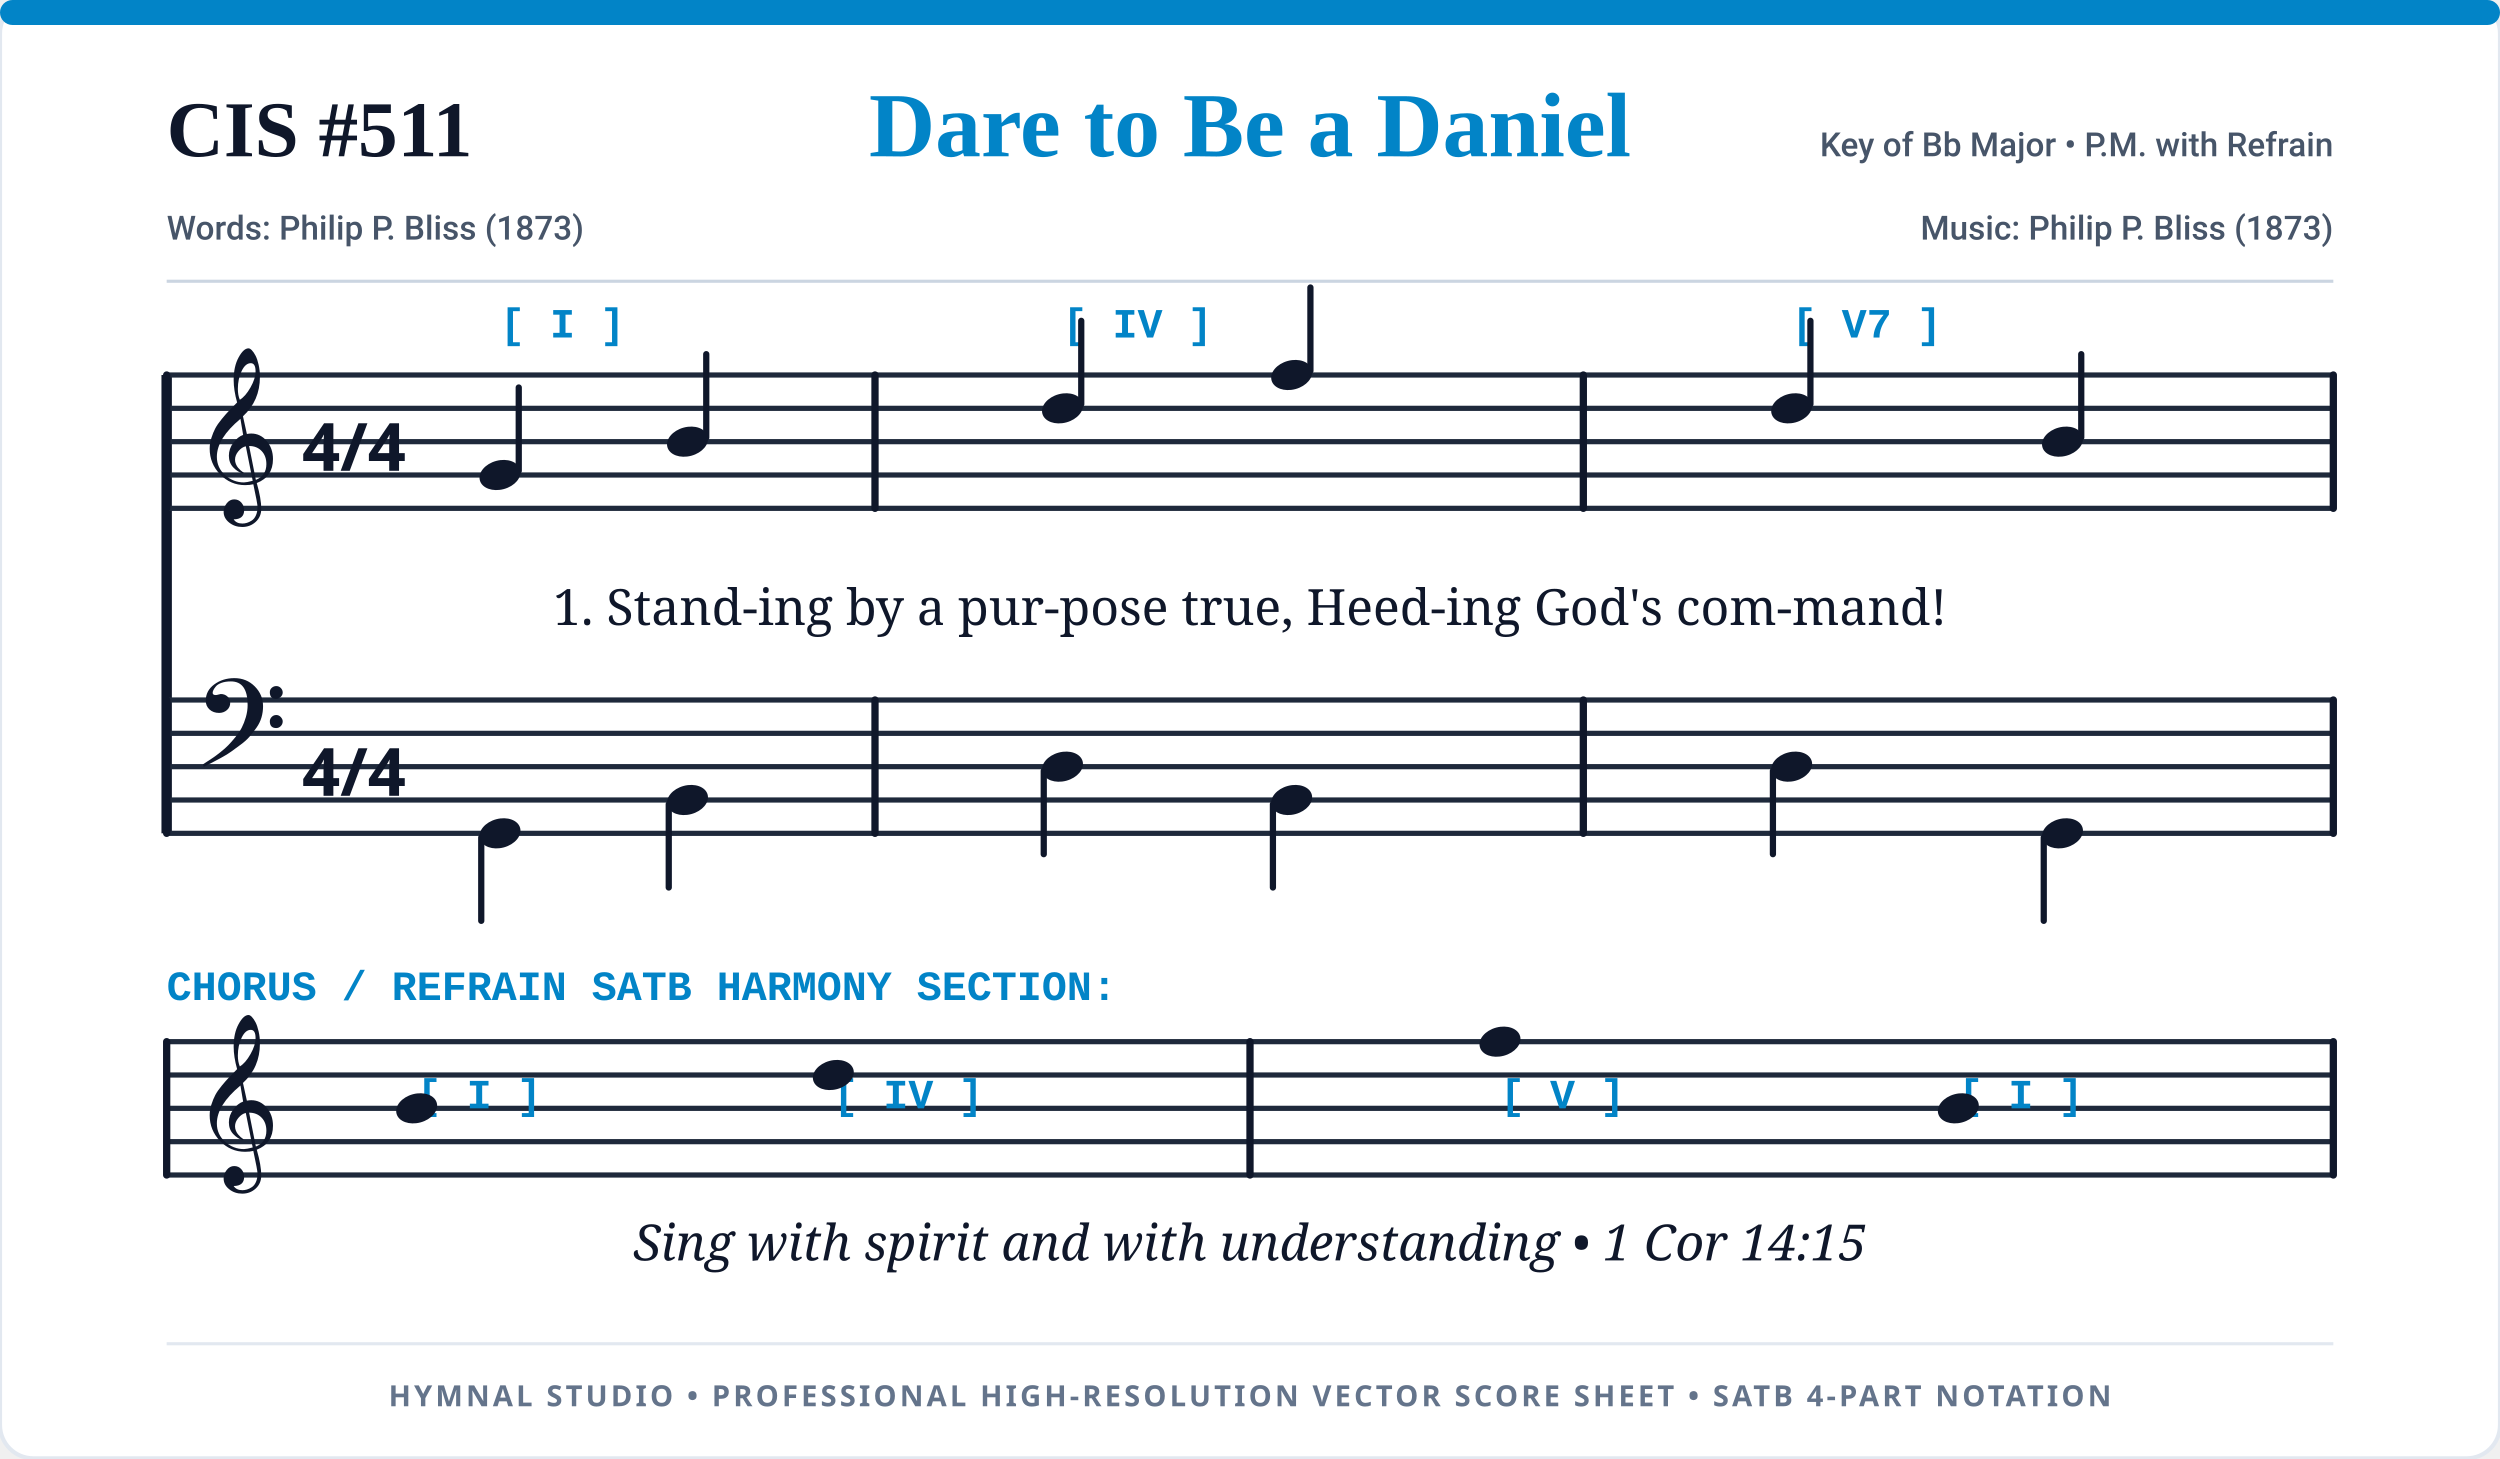
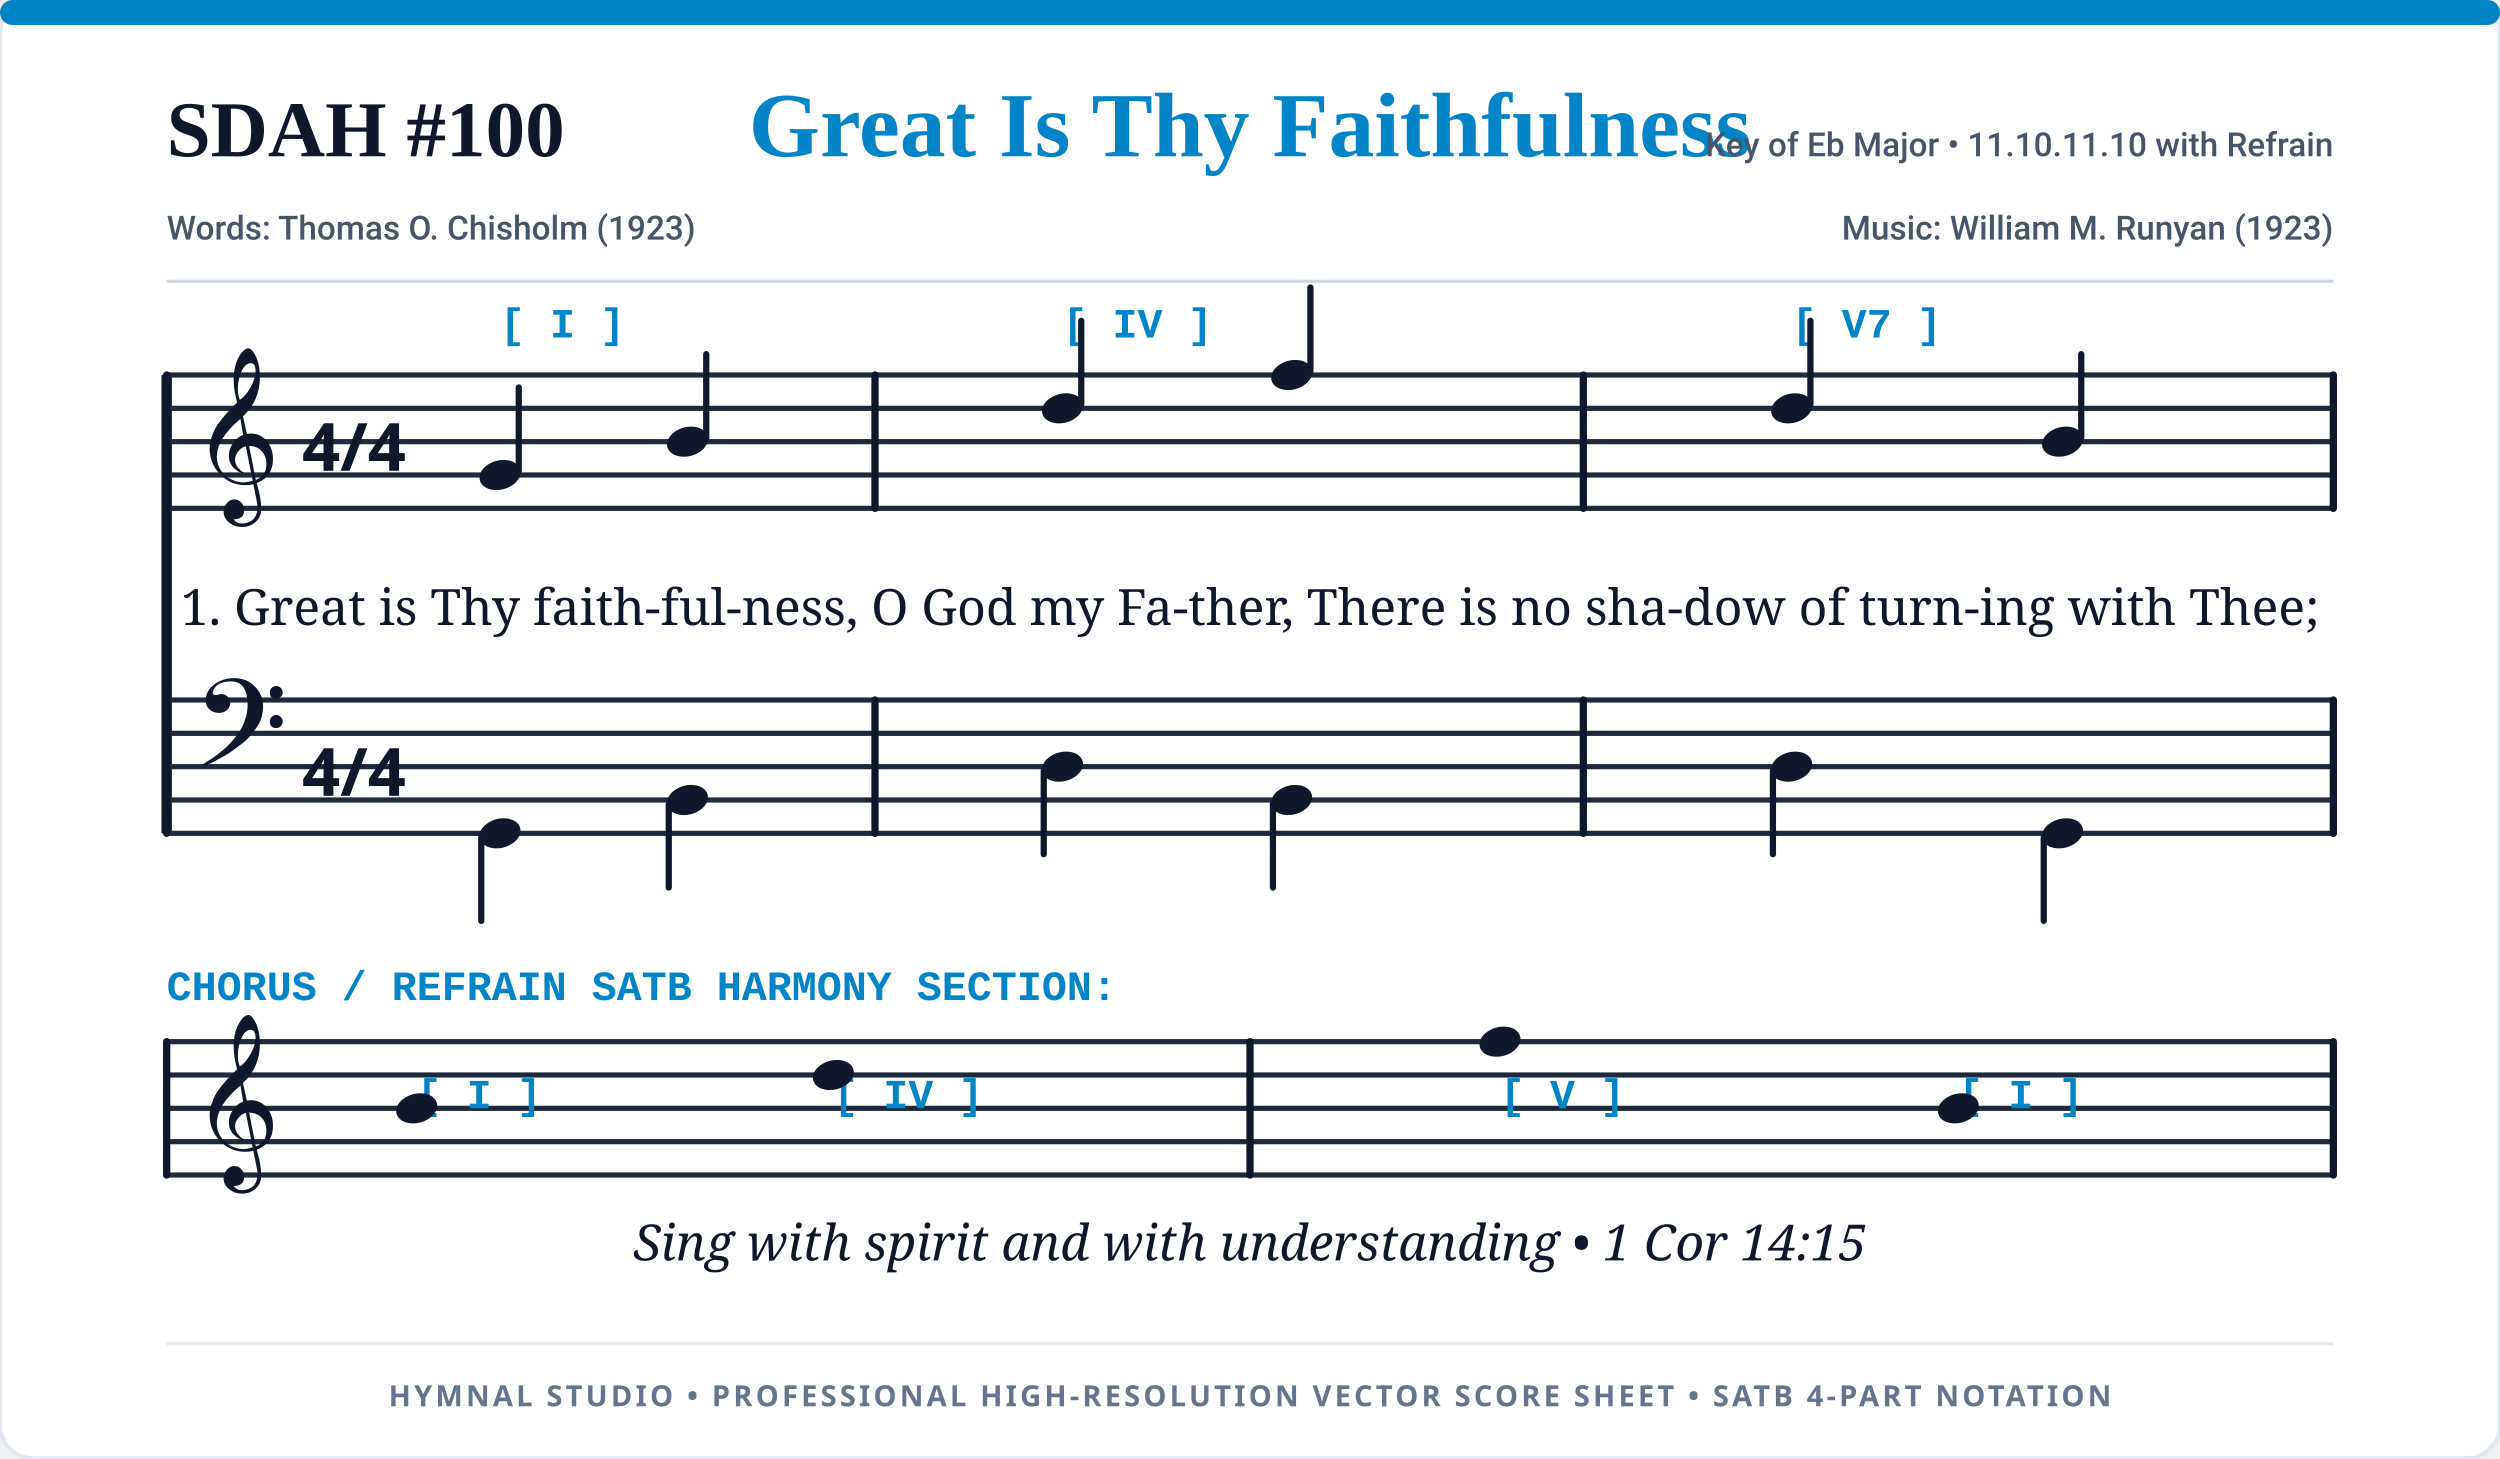
<svg xmlns="http://www.w3.org/2000/svg" viewBox="0 0 1200 700" width="100%" height="100%">
  <defs>
    <style>
      .score-bg { fill: #ffffff; }
      .header-num { font-family: 'Cinzel', 'Times New Roman', serif; font-size: 38px; font-weight: bold; fill: #0f172a; }
      .header-title { font-family: 'Georgia', 'Times New Roman', serif; font-size: 44px; font-weight: bold; fill: #0284c7; text-anchor: middle; }
      .meta-text { font-family: -apple-system, BlinkMacSystemFont, 'Segoe UI', Roboto, sans-serif; font-size: 16px; fill: #475569; font-weight: 500; }
      .staff-line { stroke: #1e293b; stroke-width: 2.5; stroke-linecap: round; }
      .bar-line { stroke: #0f172a; stroke-width: 3.5; stroke-linecap: round; }
      .clef-symbol { fill: #0f172a; font-family: serif; font-size: 72px; }
      .time-sig { font-family: sans-serif; font-size: 32px; font-weight: 800; fill: #0f172a; }
      .note-head { fill: #0f172a; }
      .note-stem { stroke: #0f172a; stroke-width: 3; stroke-linecap: round; }
      .lyric-text { font-family: 'Georgia', serif; font-size: 24px; fill: #0f172a; text-anchor: middle; font-weight: 500; }
      .chord-badge { font-family: 'Courier New', monospace; font-size: 20px; font-weight: 900; fill: #0284c7; }
      .footer-brand { font-family: sans-serif; font-size: 14px; fill: #64748b; font-weight: 600; text-anchor: middle; letter-spacing: 1.5px; }
      .stave-bracket { stroke: #0f172a; stroke-width: 5; fill: none; }
    </style>
  </defs>
  <rect width="1200" height="700" class="score-bg" rx="16" stroke="#e2e8f0" stroke-width="2" />
  <rect x="0" y="0" width="1200" height="12" fill="#0284c7" rx="6" />
-   <text x="80" y="75" class="header-num">CIS #511</text>
-   <text x="600" y="75" class="header-title">Dare to Be a Daniel</text>
-   <text x="1120" y="75" class="meta-text" text-anchor="end">Key of Bb Major • P.M. with Refrain</text>
-   <text x="80" y="115" class="meta-text">Words: Philip P. Bliss (1873)</text>
-   <text x="1120" y="115" class="meta-text" text-anchor="end">Music: Philip P. Bliss (1873)</text>
+   <text x="80" y="75" class="header-num">SDAH #100</text>
+   <text x="600" y="75" class="header-title">Great Is Thy Faithfulness</text>
+   <text x="1120" y="75" class="meta-text" text-anchor="end">Key of Eb Major • 11.10.11.10 with Refrain</text>
+   <text x="80" y="115" class="meta-text">Words: Thomas O. Chisholm (1923)</text>
+   <text x="1120" y="115" class="meta-text" text-anchor="end">Music: William M. Runyan (1923)</text>
  <line x1="80" y1="135" x2="1120" y2="135" stroke="#cbd5e1" stroke-width="1.5" />
  <line x1="80" y1="180" x2="80" y2="400" class="stave-bracket" />
  <g transform="translate(80, 180)">
    <line x1="0" y1="0" x2="1040" y2="0" class="staff-line" />
    <line x1="0" y1="16" x2="1040" y2="16" class="staff-line" />
    <line x1="0" y1="32" x2="1040" y2="32" class="staff-line" />
    <line x1="0" y1="48" x2="1040" y2="48" class="staff-line" />
    <line x1="0" y1="64" x2="1040" y2="64" class="staff-line" />
    <line x1="0" y1="0" x2="0" y2="64" class="bar-line" />
    <line x1="340" y1="0" x2="340" y2="64" class="bar-line" />
    <line x1="680" y1="0" x2="680" y2="64" class="bar-line" />
    <line x1="1040" y1="0" x2="1040" y2="64" class="bar-line" />
    <text x="12" y="52" class="clef-symbol">𝄞</text>
    <text x="65" y="46" class="time-sig">4/4</text>
    <text x="160" y="-18" class="chord-badge">[ I ]</text>
    <ellipse cx="160" cy="48" rx="10" ry="7" class="note-head" transform="rotate(-15 160 48)" />
    <line x1="169" y1="46" x2="169" y2="6" class="note-stem" />
    <ellipse cx="250" cy="32" rx="10" ry="7" class="note-head" transform="rotate(-15 250 32)" />
    <line x1="259" y1="30" x2="259" y2="-10" class="note-stem" />
    <text x="430" y="-18" class="chord-badge">[ IV ]</text>
    <ellipse cx="430" cy="16" rx="10" ry="7" class="note-head" transform="rotate(-15 430 16)" />
    <line x1="439" y1="14" x2="439" y2="-26" class="note-stem" />
    <ellipse cx="540" cy="0" rx="10" ry="7" class="note-head" transform="rotate(-15 540 0)" />
    <line x1="549" y1="-2" x2="549" y2="-42" class="note-stem" />
    <text x="780" y="-18" class="chord-badge">[ V7 ]</text>
    <ellipse cx="780" cy="16" rx="10" ry="7" class="note-head" transform="rotate(-15 780 16)" />
    <line x1="789" y1="14" x2="789" y2="-26" class="note-stem" />
    <ellipse cx="910" cy="32" rx="10" ry="7" class="note-head" transform="rotate(-15 910 32)" />
    <line x1="919" y1="30" x2="919" y2="-10" class="note-stem" />
  </g>
-   <text x="600" y="300" class="lyric-text">1. Stand-ing by a pur-pose true, Heed-ing God's com-mand!</text>
+   <text x="600" y="300" class="lyric-text">1. Great is Thy faith-ful-ness, O God my Fa-ther, There is no sha-dow of turn-ing with Thee;</text>
  <g transform="translate(80, 336)">
    <line x1="0" y1="0" x2="1040" y2="0" class="staff-line" />
    <line x1="0" y1="16" x2="1040" y2="16" class="staff-line" />
    <line x1="0" y1="32" x2="1040" y2="32" class="staff-line" />
    <line x1="0" y1="48" x2="1040" y2="48" class="staff-line" />
    <line x1="0" y1="64" x2="1040" y2="64" class="staff-line" />
    <line x1="0" y1="0" x2="0" y2="64" class="bar-line" />
    <line x1="340" y1="0" x2="340" y2="64" class="bar-line" />
    <line x1="680" y1="0" x2="680" y2="64" class="bar-line" />
    <line x1="1040" y1="0" x2="1040" y2="64" class="bar-line" />
    <text x="12" y="44" class="clef-symbol">𝄢</text>
    <text x="65" y="46" class="time-sig">4/4</text>
    <ellipse cx="160" cy="64" rx="10" ry="7" class="note-head" transform="rotate(-15 160 64)" />
    <line x1="151" y1="66" x2="151" y2="106" class="note-stem" />
    <ellipse cx="250" cy="48" rx="10" ry="7" class="note-head" transform="rotate(-15 250 48)" />
    <line x1="241" y1="50" x2="241" y2="90" class="note-stem" />
    <ellipse cx="430" cy="32" rx="10" ry="7" class="note-head" transform="rotate(-15 430 32)" />
    <line x1="421" y1="34" x2="421" y2="74" class="note-stem" />
    <ellipse cx="540" cy="48" rx="10" ry="7" class="note-head" transform="rotate(-15 540 48)" />
    <line x1="531" y1="50" x2="531" y2="90" class="note-stem" />
    <ellipse cx="780" cy="32" rx="10" ry="7" class="note-head" transform="rotate(-15 780 32)" />
    <line x1="771" y1="34" x2="771" y2="74" class="note-stem" />
    <ellipse cx="910" cy="64" rx="10" ry="7" class="note-head" transform="rotate(-15 910 64)" />
    <line x1="901" y1="66" x2="901" y2="106" class="note-stem" />
  </g>
  <g transform="translate(80, 480)">
    <text x="0" y="0" class="chord-badge" font-size="18">CHORUS / REFRAIN SATB HARMONY SECTION:</text>
    <line x1="0" y1="20" x2="1040" y2="20" class="staff-line" />
    <line x1="0" y1="36" x2="1040" y2="36" class="staff-line" />
    <line x1="0" y1="52" x2="1040" y2="52" class="staff-line" />
    <line x1="0" y1="68" x2="1040" y2="68" class="staff-line" />
    <line x1="0" y1="84" x2="1040" y2="84" class="staff-line" />
    <line x1="0" y1="20" x2="0" y2="84" class="bar-line" />
    <line x1="520" y1="20" x2="520" y2="84" class="bar-line" />
    <line x1="1040" y1="20" x2="1040" y2="84" class="bar-line" stroke-width="5" />
    <text x="12" y="72" class="clef-symbol">𝄞</text>
    <text x="120" y="52" class="chord-badge">[ I ]</text>
    <ellipse cx="120" cy="52" rx="10" ry="7" class="note-head" transform="rotate(-15 120 52)" />
    <text x="320" y="52" class="chord-badge">[ IV ]</text>
    <ellipse cx="320" cy="36" rx="10" ry="7" class="note-head" transform="rotate(-15 320 36)" />
    <text x="640" y="52" class="chord-badge">[ V ]</text>
    <ellipse cx="640" cy="20" rx="10" ry="7" class="note-head" transform="rotate(-15 640 20)" />
    <text x="860" y="52" class="chord-badge">[ I ]</text>
    <ellipse cx="860" cy="52" rx="10" ry="7" class="note-head" transform="rotate(-15 860 52)" />
    <text x="520" y="125" class="lyric-text" font-style="italic">Sing with spirit and with understanding • 1 Cor 14:15</text>
  </g>
  <line x1="80" y1="645" x2="1120" y2="645" stroke="#e2e8f0" stroke-width="1.5" />
  <text x="600" y="675" class="footer-brand">
    HYMNAL STUDIO • PROFESSIONAL HIGH-RESOLUTION VECTOR SCORE SHEET • SATB 4-PART NOTATION
  </text>
</svg>
